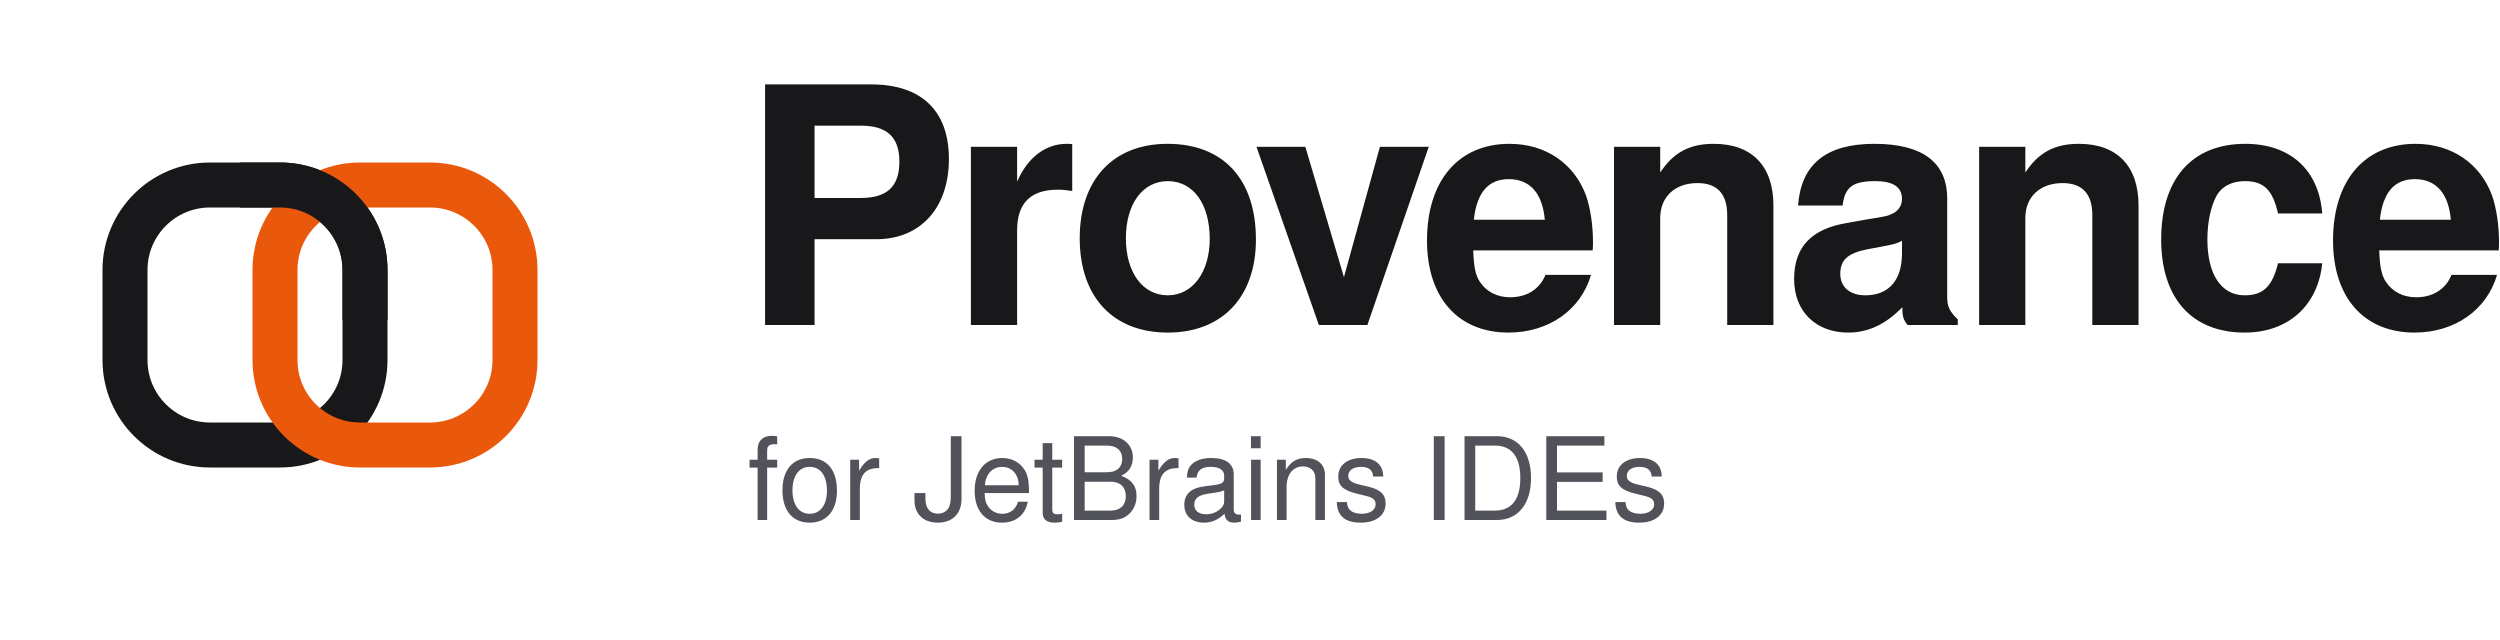
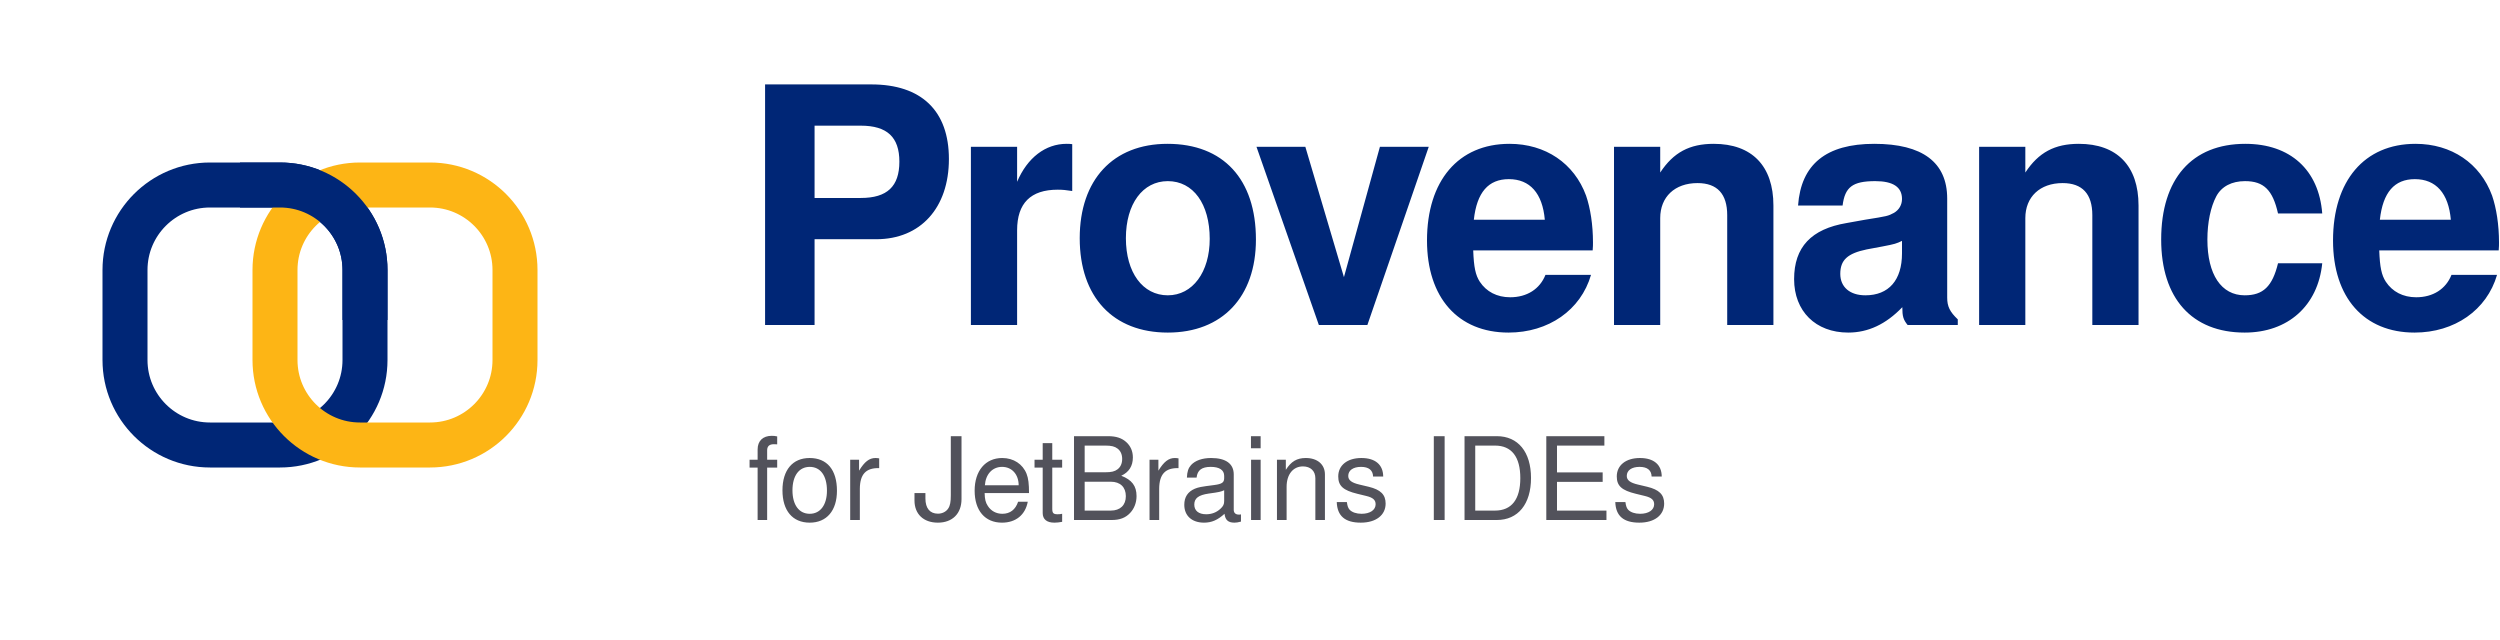
<svg xmlns="http://www.w3.org/2000/svg" viewBox="0 0 1000 256" role="img" aria-label="Provenance for JetBrains IDEs">
  <defs>
    <clipPath id="tcj">
      <rect x="96" y="50" width="64" height="78" />
    </clipPath>
  </defs>
  <g>
-     <rect x="50" y="74" width="96" height="104" rx="34" fill="none" stroke="#18181b" stroke-width="18" />
-     <rect x="110" y="74" width="96" height="104" rx="34" fill="none" stroke="#EA580C" stroke-width="18" />
+     <rect x="50" y="74" width="96" height="104" rx="34" fill="none" stroke="#002676" stroke-width="18" />
+     <rect x="110" y="74" width="96" height="104" rx="34" fill="none" stroke="#FDB515" stroke-width="18" />
    <g clip-path="url(#tcj)">
-       <rect x="50" y="74" width="96" height="104" rx="34" fill="none" stroke="#18181b" stroke-width="18" />
+       <rect x="50" y="74" width="96" height="104" rx="34" fill="none" stroke="#002676" stroke-width="18" />
    </g>
  </g>
-   <text x="296" y="130" font-family="ui-sans-serif, system-ui, -apple-system, &quot;Segoe UI&quot;, Helvetica, Arial, sans-serif" font-size="132" font-weight="600" letter-spacing="-4" fill="#18181b">Provenance</text>
+   <text x="296" y="130" font-family="ui-sans-serif, system-ui, -apple-system, &quot;Segoe UI&quot;, Helvetica, Arial, sans-serif" font-size="132" font-weight="600" letter-spacing="-4" fill="#002676">Provenance</text>
  <text x="299" y="208" font-family="ui-sans-serif, system-ui, -apple-system, &quot;Segoe UI&quot;, Helvetica, Arial, sans-serif" font-size="46" font-weight="500" fill="#52525b">for JetBrains IDEs</text>
</svg>
